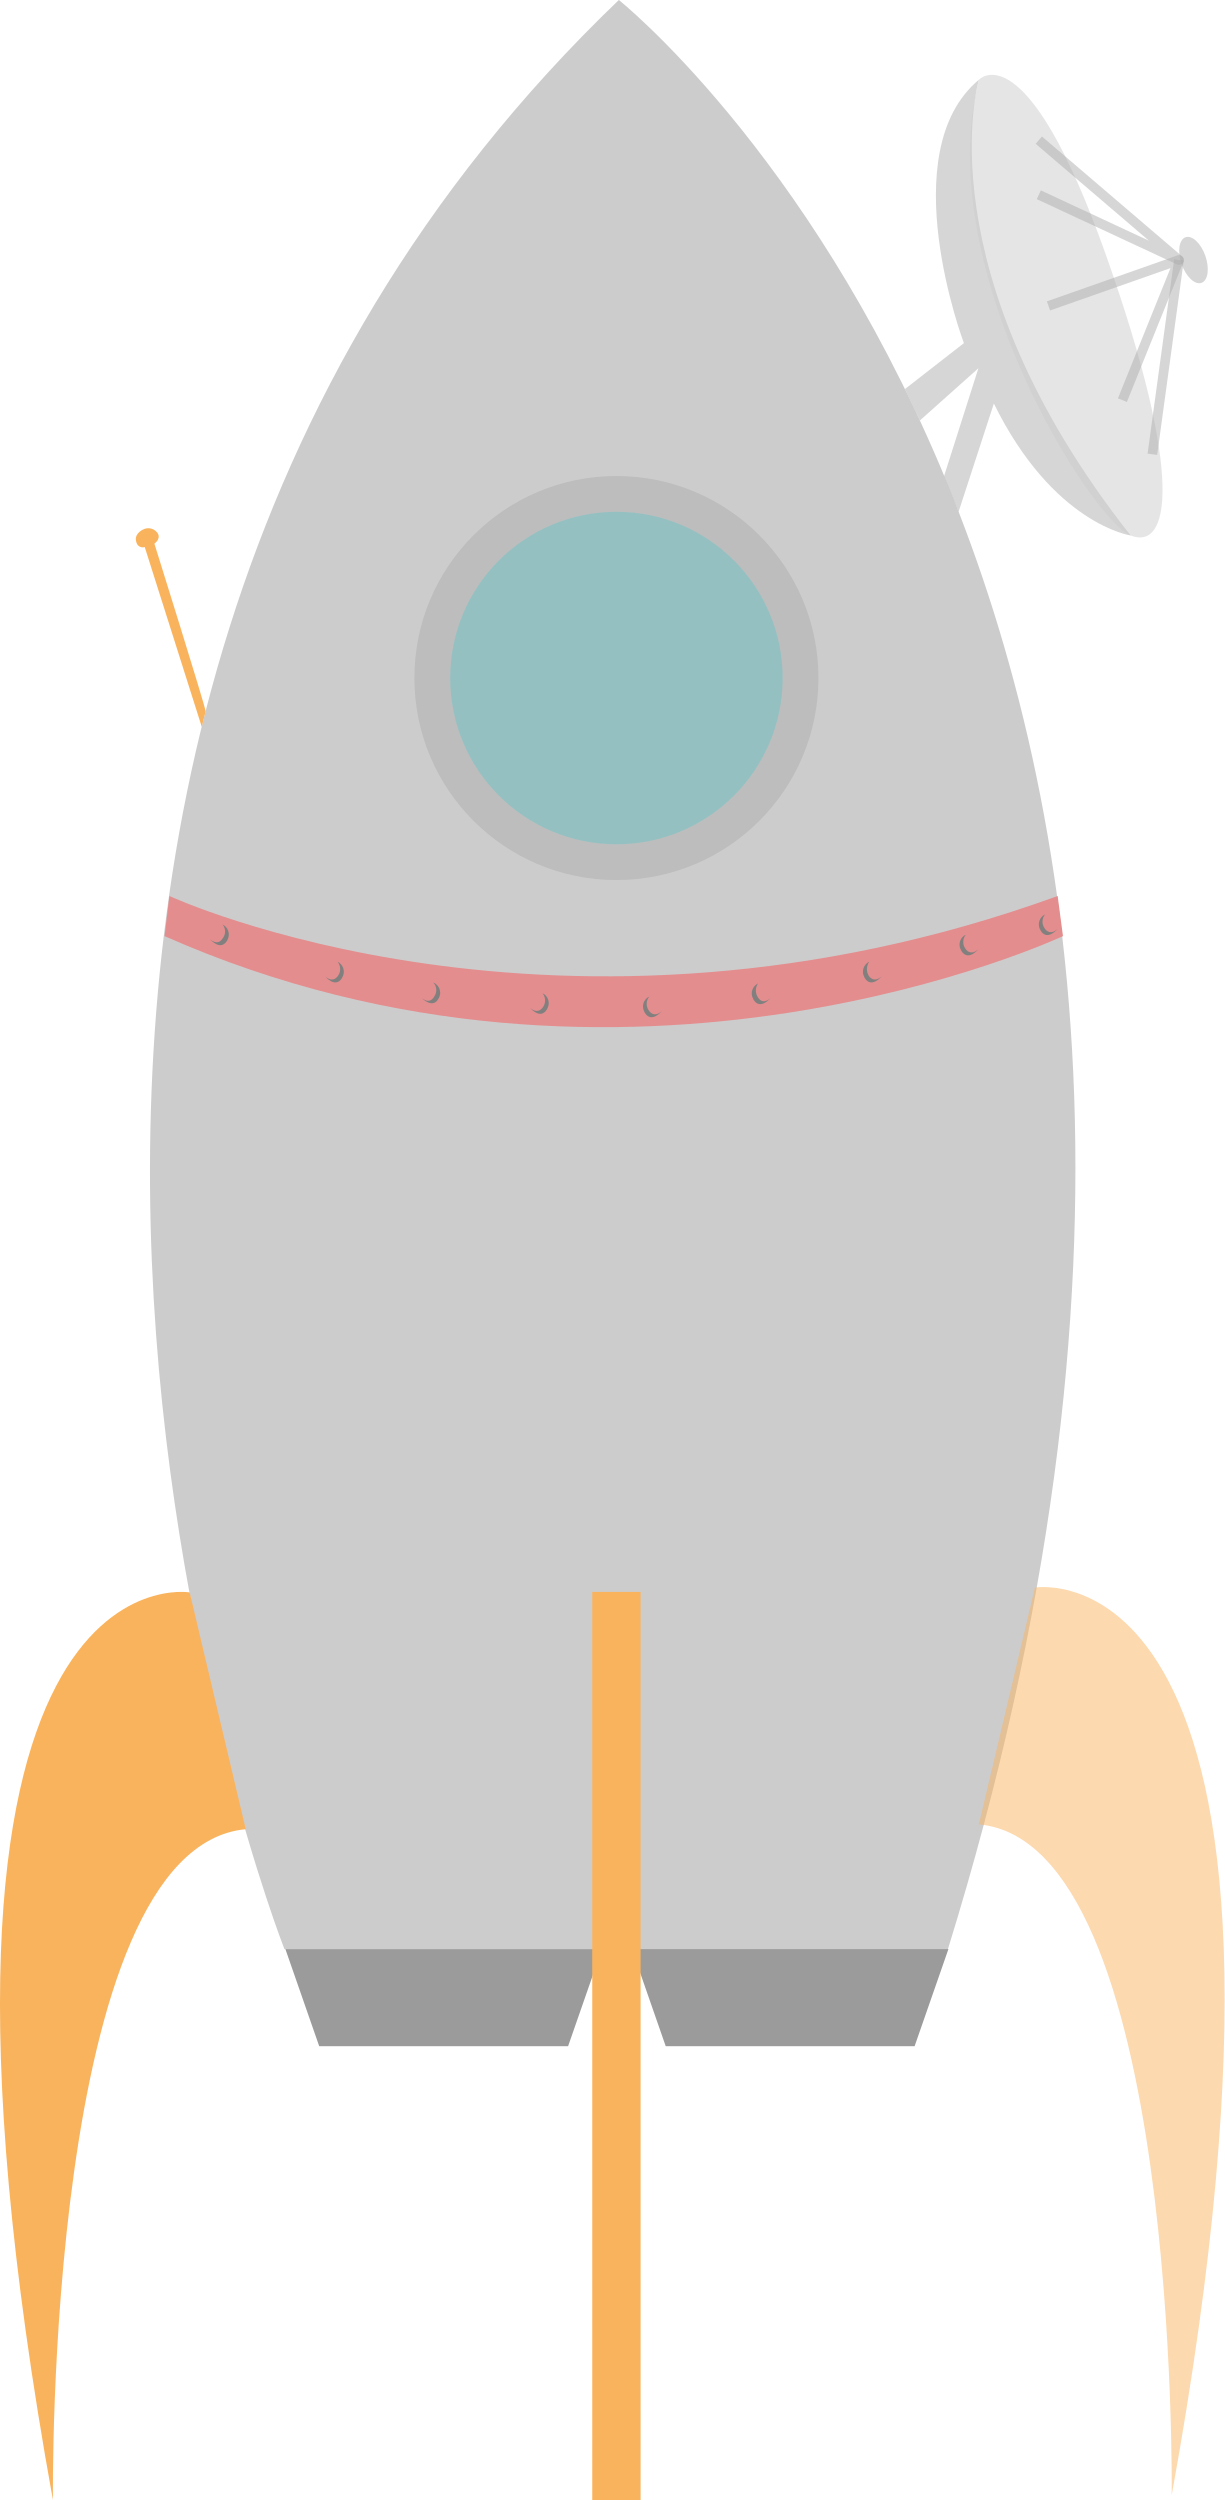
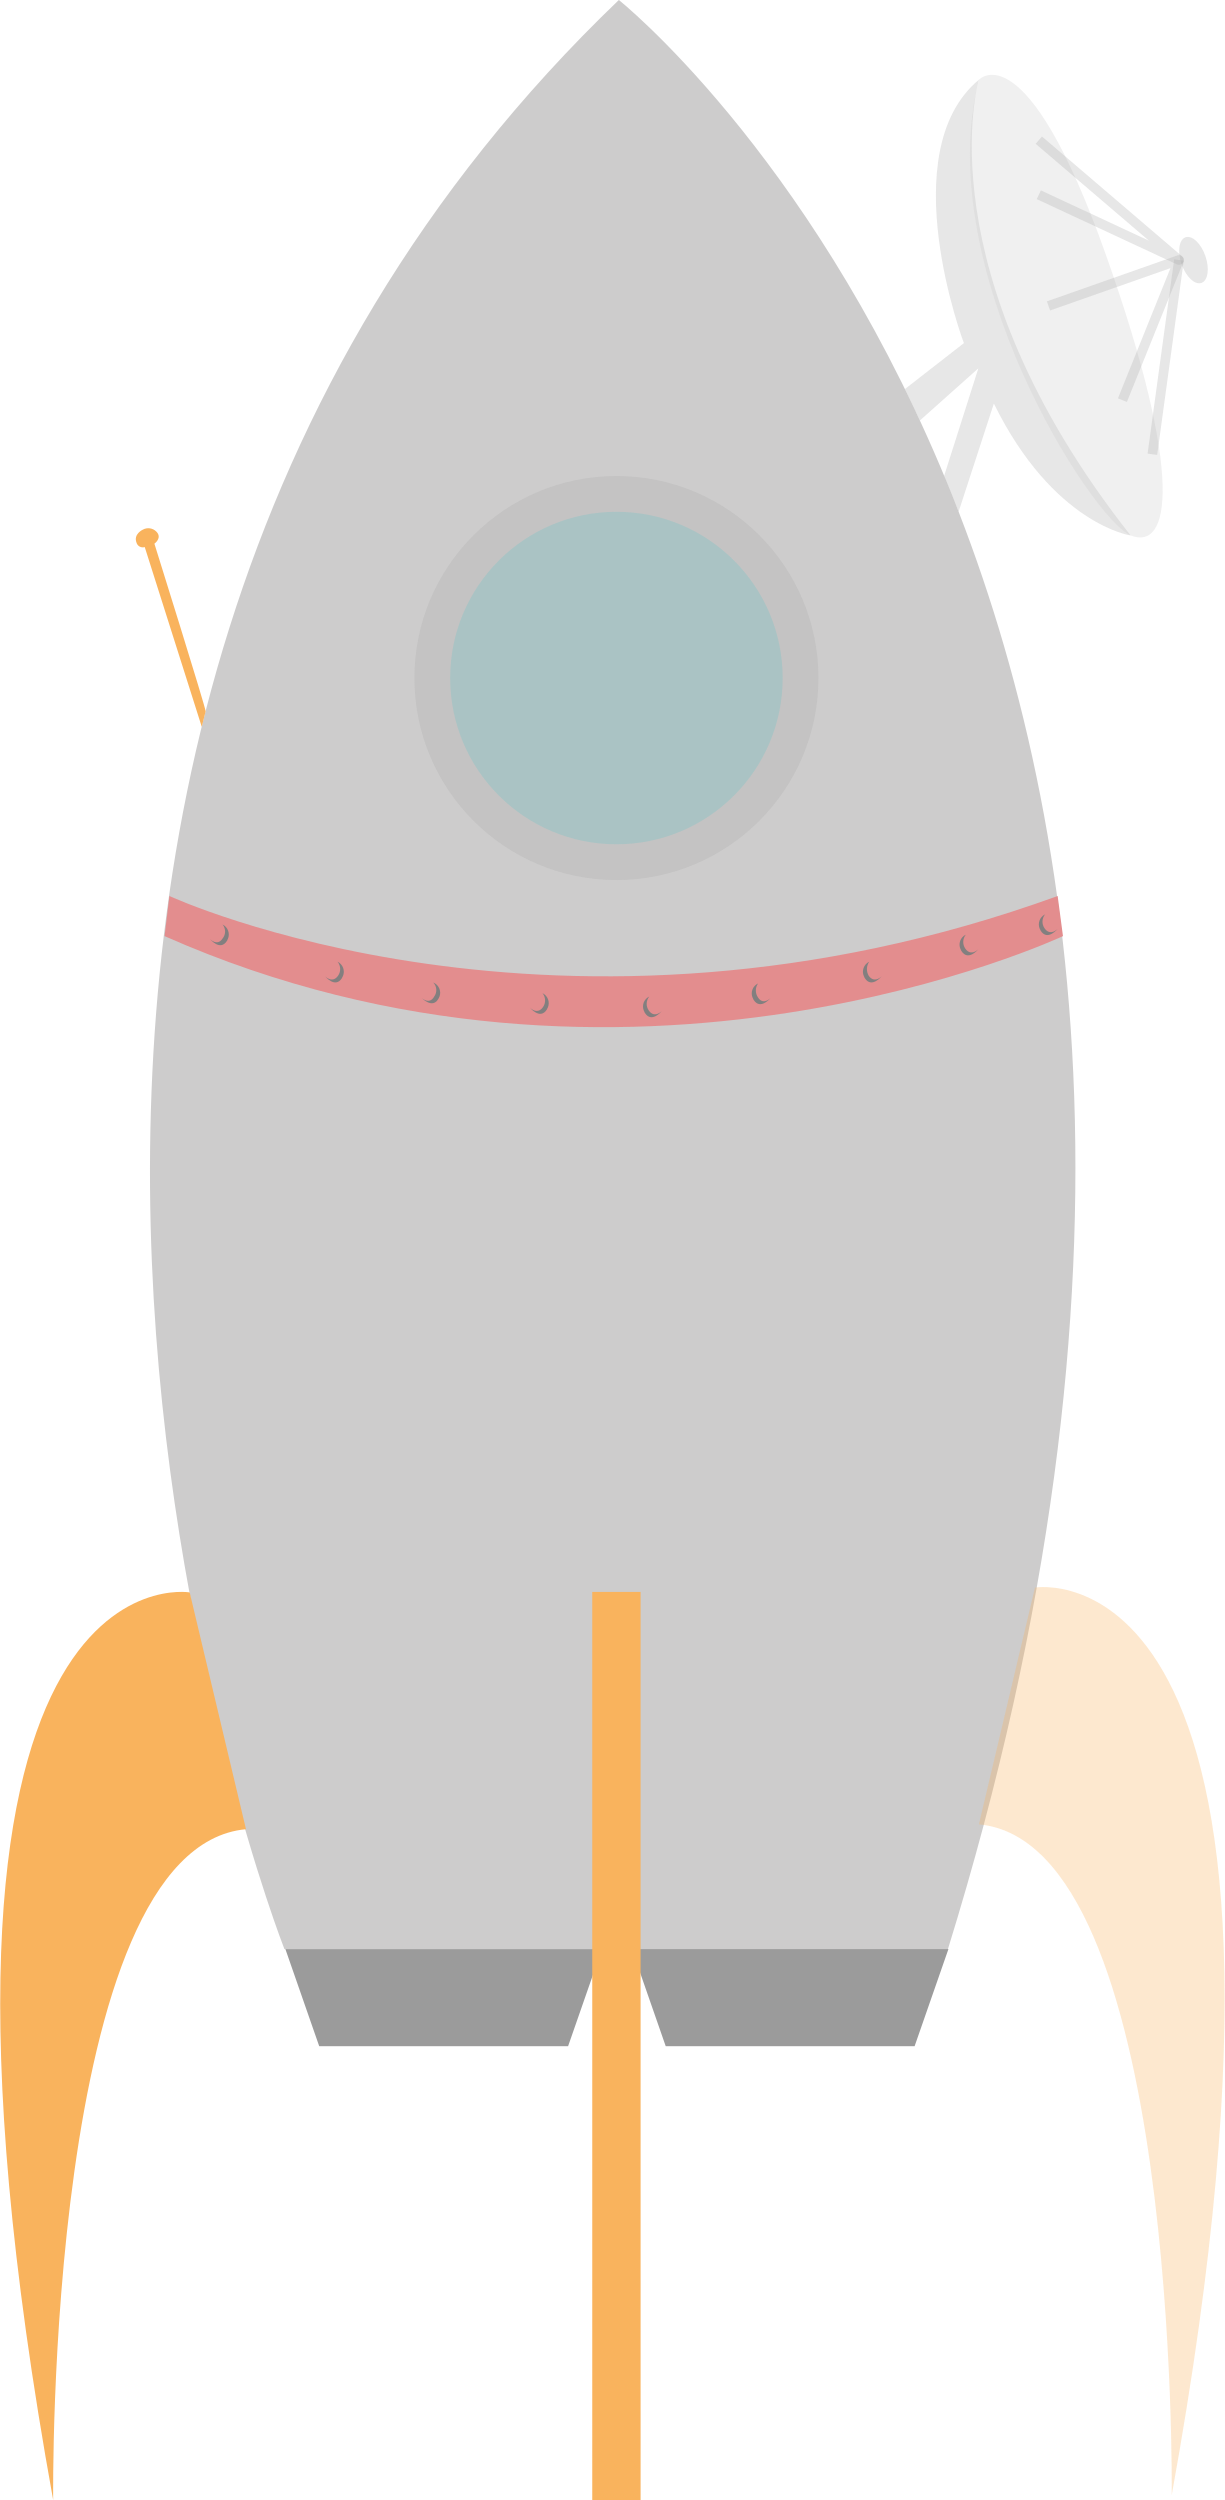
- <svg xmlns="http://www.w3.org/2000/svg" id="Calque_1" data-name="Calque 1" viewBox="0 0 253.4 517.3">
+ <svg xmlns="http://www.w3.org/2000/svg" viewBox="0 0 253.4 517.3">
  <defs>
-     <style>.cls-1{fill:#9b9b9b;}.cls-2,.cls-9{fill:#cdcccc;}.cls-3,.cls-4{fill:#f9b35d;}.cls-10,.cls-4,.cls-7,.cls-8,.cls-9{opacity:0.5;}.cls-5{fill:#e38d8e;}.cls-6{fill:#827f7f;}.cls-7{fill:#adadad;}.cls-8{fill:#6dc4c6;}.cls-10{fill:none;stroke:#adadad;stroke-linejoin:round;stroke-width:2px;}</style>
+     <style>.cls-1{fill:#9b9b9b;}.cls-2,.cls-9{fill:#cdcccc;}.cls-3,.cls-4{fill:#f9b35d;}.cls-10,.cls-4,.cls-7,.cls-8,.cls-9{opacity:0.3;}.cls-5{fill:#e38d8e;}.cls-6{fill:#827f7f;}.cls-7{fill:#adadad;}.cls-8{fill:#6dc4c6;}.cls-10{fill:none;stroke:#adadad;stroke-linejoin:round;stroke-width:2px;}</style>
  </defs>
-   <polygon class="cls-1" points="59.05 403.3 66.05 423.4 117.55 423.4 124.55 403.3 59.05 403.3" />
-   <path class="cls-2" d="M58.9,403.3S-37.3,158.6,128.1,0c0,0,154.8,123.3,68.1,403.3Z" transform="translate(-0.05)" />
-   <polygon class="cls-1" points="130.75 403.3 137.75 423.4 189.25 423.4 196.25 403.3 130.75 403.3" />
-   <path class="cls-3" d="M39.3,329.5S-25,318.6,11,517.3c0,0-1.6-135,39.9-138.8" transform="translate(-0.05)" />
-   <path class="cls-4" d="M214.2,328.5s64.3-10.9,28.3,187.8c0,0,1.6-135-39.9-138.8" transform="translate(-0.05)" />
-   <rect class="cls-3" x="122.55" y="329.4" width="10" height="187.9" />
-   <path class="cls-5" d="M35.1,185.4s80.7,37.4,183.8,0l1.1,8.3s-90.2,42.4-185.9,0Z" transform="translate(-0.05)" />
-   <path class="cls-6" d="M46.1,191.3a2.31,2.31,0,0,1,1.1,3c-.1.1-.1.3-.2.4-1.4,2.2-3.5-.4-3.5-.4s1.5,1.6,2.6-.1A2.26,2.26,0,0,0,46.1,191.3Z" transform="translate(-0.05)" />
-   <path class="cls-6" d="M179.9,199a2.31,2.31,0,0,0-1.1,3c.1.1.1.3.2.4,1.4,2.2,3.5-.4,3.5-.4s-1.5,1.6-2.7-.1A2.75,2.75,0,0,1,179.9,199Z" transform="translate(-0.05)" />
-   <path class="cls-6" d="M156.9,203.5a2.28,2.28,0,0,0-1.1,3c.1.1.1.3.2.4,1.4,2.2,3.5-.4,3.5-.4s-1.5,1.6-2.6-.1A2.56,2.56,0,0,1,156.9,203.5Z" transform="translate(-0.05)" />
-   <path class="cls-6" d="M112.3,205.5a2.31,2.31,0,0,1,1.1,3c-.1.1-.1.2-.2.4-1.4,2.2-3.5-.4-3.5-.4s1.5,1.6,2.7-.1A2.4,2.4,0,0,0,112.3,205.5Z" transform="translate(-0.05)" />
-   <path class="cls-6" d="M89.7,203.3a2.3,2.3,0,0,1,1.3,2.9c-.1.1-.1.3-.2.4-1.2,2.3-3.5-.1-3.5-.1s1.6,1.5,2.6-.3A2.27,2.27,0,0,0,89.7,203.3Z" transform="translate(-0.05)" />
-   <path class="cls-6" d="M69.9,199a2.31,2.31,0,0,1,1.1,3c-.1.1-.1.2-.2.4-1.4,2.2-3.5-.4-3.5-.4s1.5,1.6,2.7-.1A2.4,2.4,0,0,0,69.9,199Z" transform="translate(-0.05)" />
-   <path class="cls-6" d="M134.4,206.2a2.28,2.28,0,0,0-1.1,3c.1.1.1.3.2.4,1.4,2.2,3.5-.4,3.5-.4s-1.5,1.6-2.7-.1A2.4,2.4,0,0,1,134.4,206.2Z" transform="translate(-0.05)" />
-   <path class="cls-6" d="M199.9,193.4a2.28,2.28,0,0,0-1.1,3c.1.1.1.3.2.4,1.4,2.2,3.5-.4,3.5-.4s-1.5,1.6-2.7-.1A2.41,2.41,0,0,1,199.9,193.4Z" transform="translate(-0.05)" />
-   <path class="cls-6" d="M216.3,189.2a2.31,2.31,0,0,0-1.1,3c.1.1.1.2.2.4,1.4,2.2,3.5-.4,3.5-.4s-1.5,1.6-2.7-.1A2.4,2.4,0,0,1,216.3,189.2Z" transform="translate(-0.05)" />
-   <circle class="cls-7" cx="127.55" cy="140.3" r="41.8" />
-   <circle class="cls-8" cx="127.55" cy="140.3" r="34.4" />
-   <path class="cls-3" d="M42.6,147.2c.1-.5-10.6-34.7-10.6-34.7s1.7-1.2.4-2.5a2.32,2.32,0,0,0-2.8-.4s-2,.9-1.3,2.7a1.35,1.35,0,0,0,1.7.9l11.8,37.2" transform="translate(-0.05)" />
-   <path class="cls-7" d="M187.3,80.5,199.5,71s-14.9-39.5,3.1-54.5c0,0-11.8,39.5,31.4,94.3,0,0-16-2.3-28.3-27.3l-7.3,22.4-3-7.4,7.1-22.3L190.4,87Z" transform="translate(-0.05)" />
-   <path class="cls-9" d="M202.6,16.5s9.7-10.5,26.2,36S242,114,234,110.8,192.6,55.5,202.6,16.5Z" transform="translate(-0.05)" />
-   <polyline class="cls-10" points="214.95 29 243.95 53.8 214.95 40.3" />
-   <polyline class="cls-10" points="216.95 63.3 243.95 53.8 232.25 82.8" />
-   <line class="cls-10" x1="243.95" y1="53.8" x2="238.45" y2="94" />
-   <ellipse class="cls-7" cx="247.01" cy="53.79" rx="2.6" ry="5" transform="translate(-3.98 84.42) rotate(-19.24)" />
+   <g id="Calque_2" data-name="Calque 2">
+     <g id="Calque_1-2" data-name="Calque 1">
+       <polygon class="cls-1" points="59.05 403.3 66.05 423.4 117.55 423.4 124.55 403.3 59.05 403.3" />
+       <path class="cls-2" d="M58.85,403.3S-37.35,158.6,128.05,0c0,0,154.8,123.3,68.1,403.3Z" />
+       <polygon class="cls-1" points="130.75 403.3 137.75 423.4 189.25 423.4 196.25 403.3 130.75 403.3" />
+       <path class="cls-3" d="M39.25,329.5S-25,318.6,11,517.3c0,0-1.6-135,39.9-138.8" />
+       <path class="cls-4" d="M214.15,328.5s64.3-10.9,28.3,187.8c0,0,1.6-135-39.9-138.8" />
+       <rect class="cls-3" x="122.55" y="329.4" width="10" height="187.9" />
+       <path class="cls-5" d="M35.05,185.4s80.7,37.4,183.8,0l1.1,8.3s-90.2,42.4-185.9,0Z" />
+       <path class="cls-6" d="M46.05,191.3a2.31,2.31,0,0,1,1.1,3c-.1.1-.1.3-.2.4-1.4,2.2-3.5-.4-3.5-.4s1.5,1.6,2.6-.1A2.26,2.26,0,0,0,46.05,191.3Z" />
+       <path class="cls-6" d="M179.85,199a2.31,2.31,0,0,0-1.1,3c.1.1.1.3.2.4,1.4,2.2,3.5-.4,3.5-.4s-1.5,1.6-2.7-.1A2.75,2.75,0,0,1,179.85,199Z" />
+       <path class="cls-6" d="M156.85,203.5a2.28,2.28,0,0,0-1.1,3c.1.1.1.3.2.4,1.4,2.2,3.5-.4,3.5-.4s-1.5,1.6-2.6-.1A2.56,2.56,0,0,1,156.85,203.5Z" />
+       <path class="cls-6" d="M112.25,205.5a2.31,2.31,0,0,1,1.1,3c-.1.1-.1.2-.2.4-1.4,2.2-3.5-.4-3.5-.4s1.5,1.6,2.7-.1A2.4,2.4,0,0,0,112.25,205.5Z" />
+       <path class="cls-6" d="M89.65,203.3a2.3,2.3,0,0,1,1.3,2.9c-.1.1-.1.3-.2.4-1.2,2.3-3.5-.1-3.5-.1s1.6,1.5,2.6-.3A2.27,2.27,0,0,0,89.65,203.3Z" />
+       <path class="cls-6" d="M69.85,199a2.31,2.31,0,0,1,1.1,3c-.1.1-.1.2-.2.4-1.4,2.2-3.5-.4-3.5-.4s1.5,1.6,2.7-.1A2.4,2.4,0,0,0,69.85,199Z" />
+       <path class="cls-6" d="M134.35,206.2a2.28,2.28,0,0,0-1.1,3c.1.1.1.3.2.4,1.4,2.2,3.5-.4,3.5-.4s-1.5,1.6-2.7-.1A2.4,2.4,0,0,1,134.35,206.2Z" />
+       <path class="cls-6" d="M199.85,193.4a2.28,2.28,0,0,0-1.1,3c.1.1.1.3.2.4,1.4,2.2,3.5-.4,3.5-.4s-1.5,1.6-2.7-.1A2.41,2.41,0,0,1,199.85,193.4Z" />
+       <path class="cls-6" d="M216.25,189.2a2.31,2.31,0,0,0-1.1,3c.1.1.1.2.2.4,1.4,2.2,3.5-.4,3.5-.4s-1.5,1.6-2.7-.1A2.4,2.4,0,0,1,216.25,189.2Z" />
+       <circle class="cls-7" cx="127.55" cy="140.3" r="41.8" />
+       <circle class="cls-8" cx="127.55" cy="140.3" r="34.4" />
+       <path class="cls-3" d="M42.55,147.2c.1-.5-10.6-34.7-10.6-34.7s1.7-1.2.4-2.5a2.32,2.32,0,0,0-2.8-.4s-2,.9-1.3,2.7a1.35,1.35,0,0,0,1.7.9l11.8,37.2" />
+       <path class="cls-7" d="M187.25,80.5l12.2-9.5s-14.9-39.5,3.1-54.5c0,0-11.8,39.5,31.4,94.3,0,0-16-2.3-28.3-27.3l-7.3,22.4-3-7.4,7.1-22.3L190.35,87Z" />
+       <path class="cls-9" d="M202.55,16.5s9.7-10.5,26.2,36S242,114,234,110.8,192.55,55.5,202.55,16.5Z" />
+       <polyline class="cls-10" points="214.95 29 243.95 53.8 214.95 40.3" />
+       <polyline class="cls-10" points="216.95 63.3 243.95 53.8 232.25 82.8" />
+       <line class="cls-10" x1="243.95" y1="53.8" x2="238.45" y2="94" />
+       <ellipse class="cls-7" cx="246.95" cy="53.8" rx="2.6" ry="5" transform="translate(-3.93 84.4) rotate(-19.24)" />
+     </g>
+   </g>
</svg>
